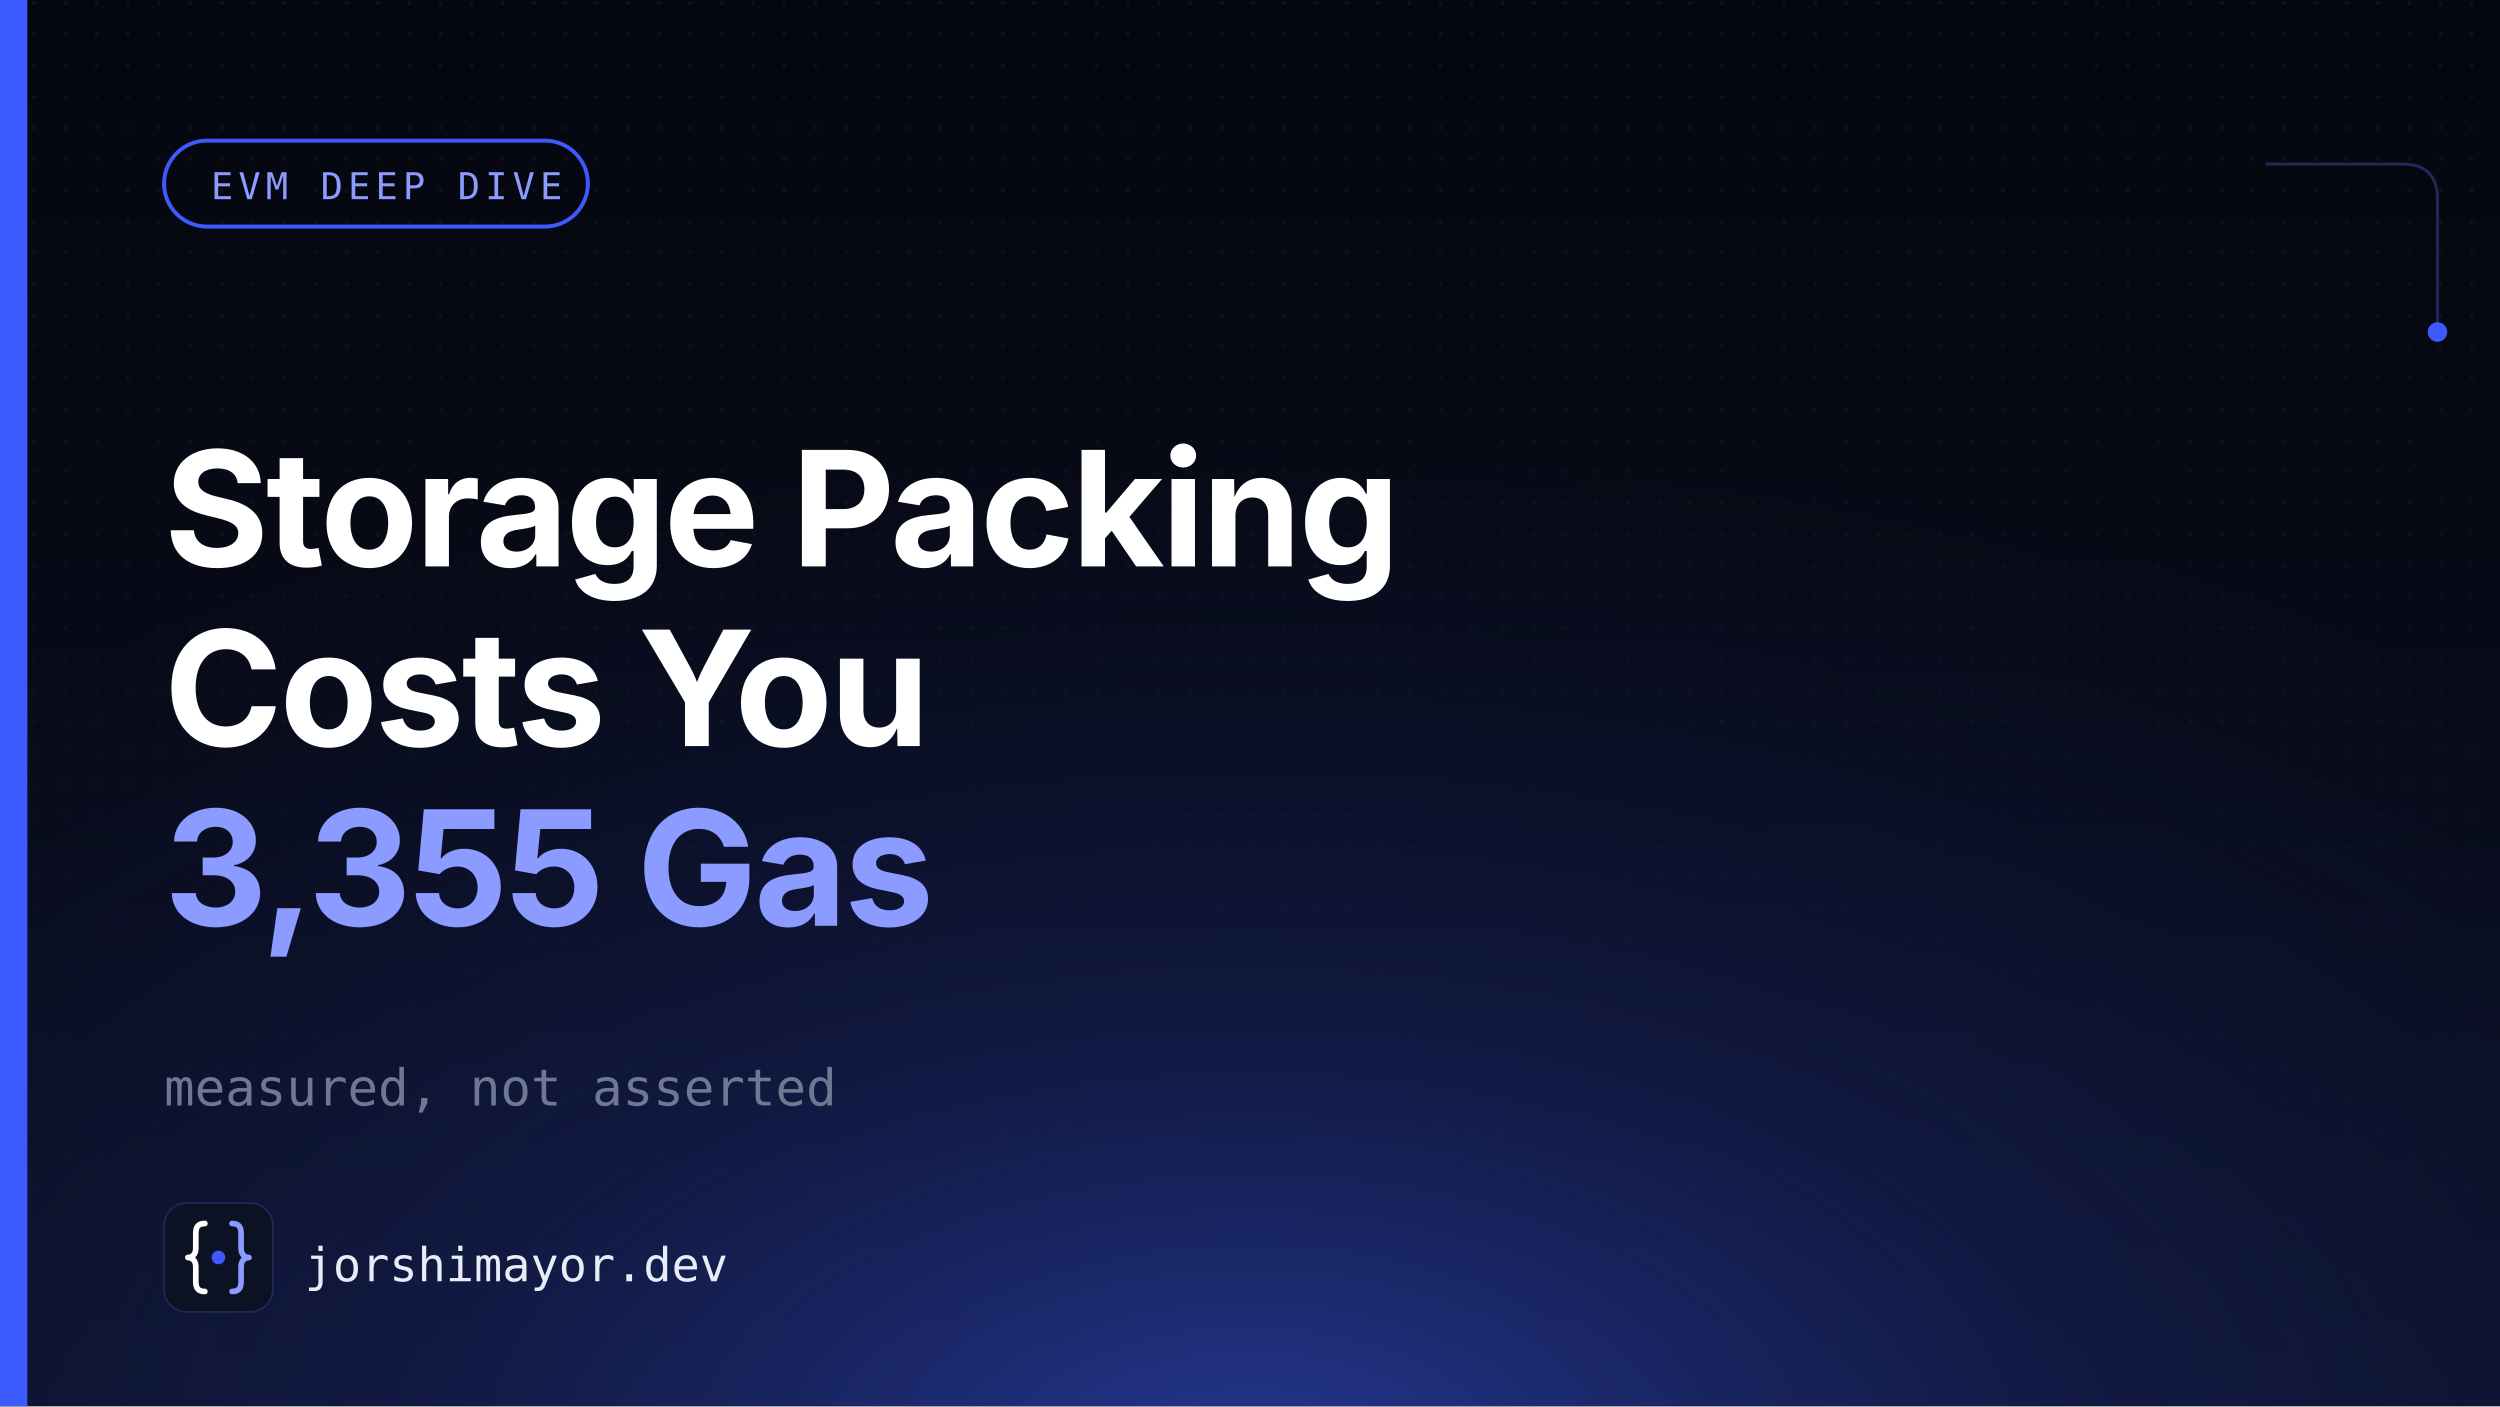
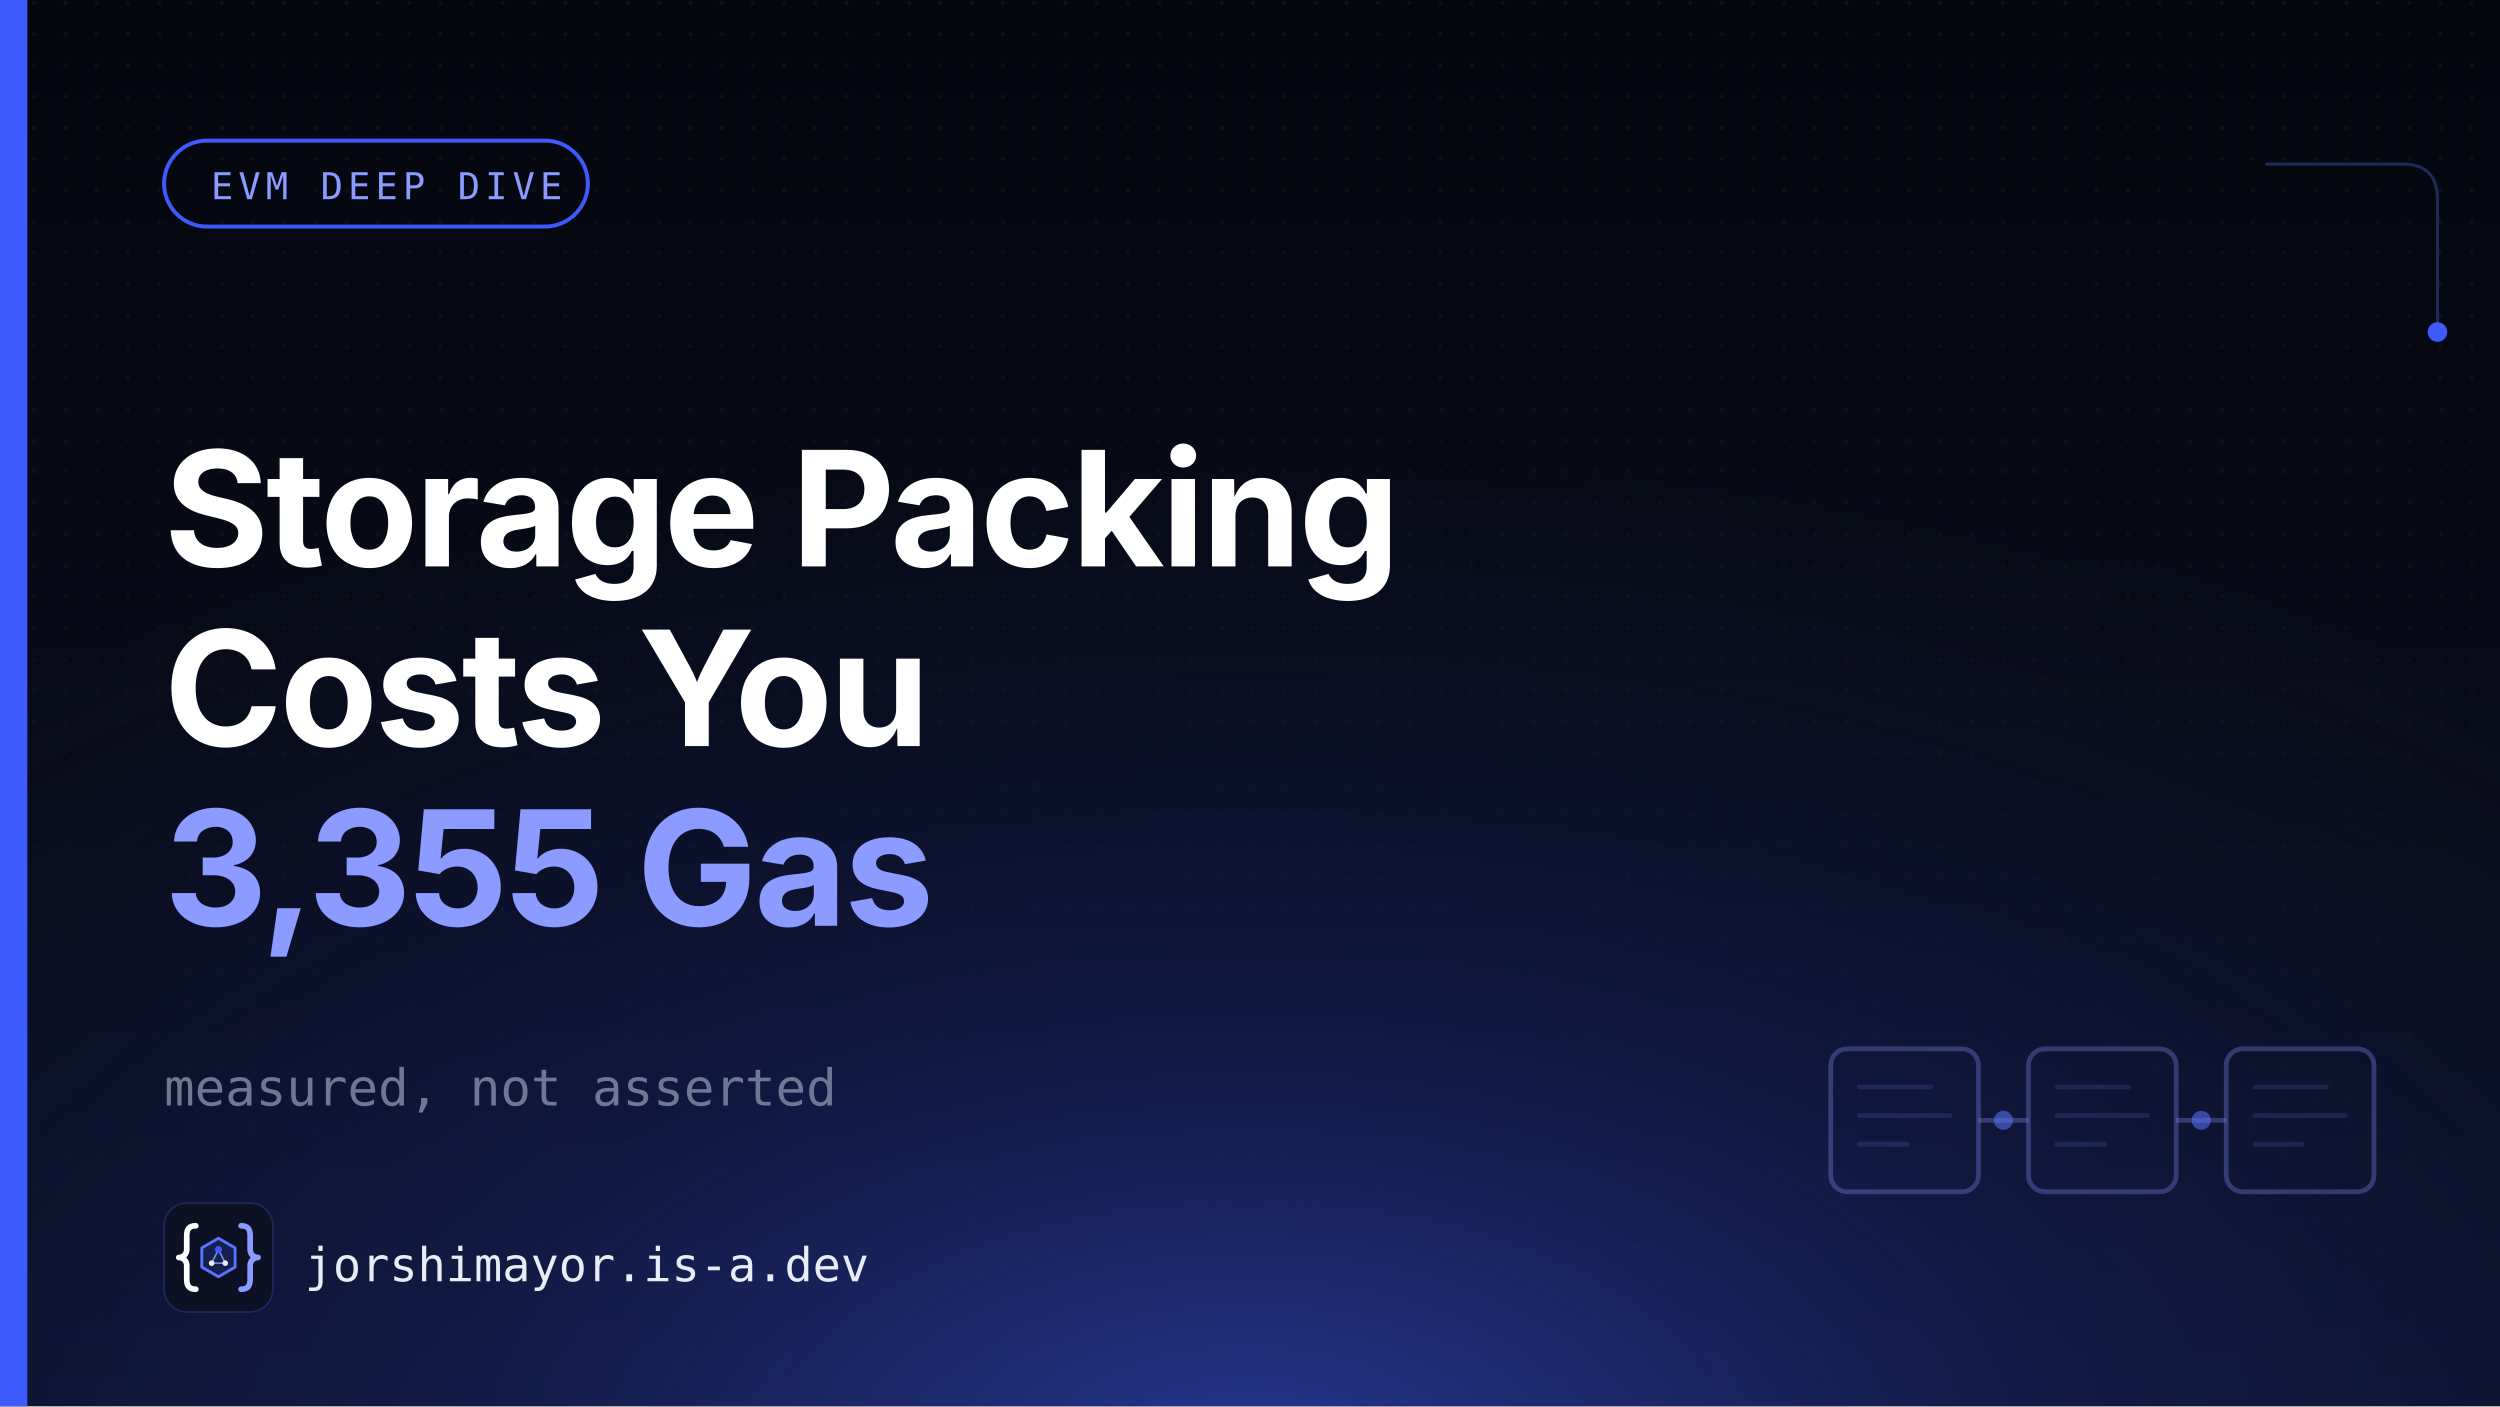
<svg xmlns="http://www.w3.org/2000/svg" viewBox="0 0 1280 720" width="1280" height="720">
  <defs>
    <linearGradient id="ground" x1="0" y1="0" x2="0" y2="1">
      <stop offset="0" stop-color="#05070F" />
      <stop offset="0.55" stop-color="#080B18" />
      <stop offset="1" stop-color="#0C1124" />
    </linearGradient>
    <radialGradient id="glow" cx="0.5" cy="1.05" r="0.75">
      <stop offset="0" stop-color="#2A3FA8" stop-opacity="0.85" />
      <stop offset="0.45" stop-color="#1B2A7A" stop-opacity="0.35" />
      <stop offset="1" stop-color="#101A4D" stop-opacity="0" />
    </radialGradient>
    <pattern id="dots" width="16" height="16" patternUnits="userSpaceOnUse">
      <circle cx="1.5" cy="1.5" r="1.1" fill="rgba(255,255,255,0.045)" />
    </pattern>
    <linearGradient id="fadeDots" x1="0" y1="0" x2="0" y2="1">
      <stop offset="0" stop-color="#fff" stop-opacity="0.9" />
      <stop offset="0.7" stop-color="#fff" stop-opacity="0.25" />
      <stop offset="1" stop-color="#fff" stop-opacity="0" />
    </linearGradient>
    <mask id="dotMask">
      <rect width="1280" height="720" fill="url(#fadeDots)" />
    </mask>
  </defs>
  <rect width="1280" height="720" fill="url(#ground)" />
  <rect width="1280" height="720" fill="url(#dots)" mask="url(#dotMask)" />
  <rect width="1280" height="720" fill="url(#glow)" />
+   <g transform="translate(930,476) scale(1.22)" opacity="1.0" aria-hidden="true">
+     <g fill="none" stroke="rgba(139,155,255,0.30)" stroke-width="2">
+       <rect x="6" y="50" width="62" height="60" rx="7" />
+       <rect x="89" y="50" width="62" height="60" rx="7" />
+       <rect x="172" y="50" width="62" height="60" rx="7" />
+     </g>
+     <g fill="none" stroke="rgba(139,155,255,0.14)" stroke-width="2" stroke-linecap="round">
+       <path d="M18 66 H48 M18 78 H56 M18 90 H38" />
+       <path d="M101 66 H131 M101 78 H139 M101 90 H121" />
+       <path d="M184 66 H214 M184 78 H222 M184 90 H204" />
+     </g>
+     <g fill="none" stroke="rgba(139,155,255,0.30)" stroke-width="2">
+       <path d="M68 80 H89 M151 80 H172" />
+     </g>
+     <circle cx="78.5" cy="80" r="4" fill="rgba(91,116,255,0.55)" />
+     <circle cx="161.5" cy="80" r="4" fill="rgba(91,116,255,0.55)" />
+   </g>
  <rect x="0" y="0" width="14" height="720" fill="#3D5AFE" />
  <g fill="none" stroke="rgba(93,120,255,0.3)" stroke-width="1.5">
    <path d="M1160 84 L1230 84 Q1248 84 1248 102 L1248 170" />
  </g>
  <circle cx="1248" cy="170" r="5" fill="#3D5AFE" />
  <g transform="translate(84,72)">
    <rect width="217" height="44" rx="22" fill="none" stroke="#3D5AFE" stroke-width="2" />
    <text x="24" y="30" font-family="'JetBrains Mono','SF Mono',Menlo,Consolas,monospace" font-size="19" fill="#8B9BFF" letter-spacing="2.6">EVM DEEP DIVE</text>
  </g>
  <g font-family="Inter,-apple-system,'Segoe UI',system-ui,sans-serif" font-weight="700" font-size="82" fill="#FFFFFF" letter-spacing="-1.5">
    <text x="84" y="290">Storage Packing</text>
    <text x="84" y="382">Costs You</text>
    <text x="84" y="474" fill="#8B9BFF">3,355 Gas</text>
  </g>
  <text x="84" y="566" font-family="'JetBrains Mono','SF Mono',Menlo,Consolas,monospace" font-size="26" fill="#6E7893">measured, not asserted</text>
  <g transform="translate(84,616) scale(0.58)">
    <rect width="96" height="96" rx="20" fill="#0C1124" stroke="rgba(93,120,255,0.22)" stroke-width="1.5" />
    <g fill="none" stroke-width="5" stroke-linecap="round" stroke-linejoin="round">
-       <path d="M36 18 C30 18 28 21 28 27 L28 40 C28 45 25 48 21 48 C25 48 28 51 28 56 L28 69 C28 75 30 78 36 78" stroke="#FFFFFF" />
-       <path d="M60 18 C66 18 68 21 68 27 L68 40 C68 45 71 48 75 48 C71 48 68 51 68 56 L68 69 C68 75 66 78 60 78" stroke="#8B9BFF" />
+       <path d="M28 20 C22 20 20 23 20 29 L20 41 C20 45 17 48 13 48 C17 48 20 51 20 55 L20 67 C20 73 22 76 28 76" stroke="#FFFFFF" />
+       <path d="M68 20 C74 20 76 23 76 29 L76 41 C76 45 79 48 83 48 C79 48 76 51 76 55 L76 67 C76 73 74 76 68 76" stroke="#8B9BFF" />
    </g>
-     <circle cx="48" cy="48" r="6" fill="#3D5AFE" />
+     <path d="M48 31 L62.7 39.5 L62.7 56.5 L48 65 L33.3 56.5 L33.3 39.5 Z" fill="rgba(61,90,254,0.2)" stroke="#5B74FF" stroke-width="2.5" stroke-linejoin="round" />
+     <g stroke="rgba(165,178,255,0.75)" stroke-width="1.4" stroke-linecap="round">
+       <path d="M48 41 L42 53 M48 41 L54 53 M42 53 L54 53" />
+     </g>
+     <circle cx="48" cy="41" r="3.1" fill="#3D5AFE" />
+     <circle cx="42" cy="53" r="2.5" fill="#E8ECF7" />
+     <circle cx="54" cy="53" r="2.5" fill="#E8ECF7" />
  </g>
-   <text x="156" y="656" font-family="'JetBrains Mono','SF Mono',Menlo,Consolas,monospace" font-size="24" fill="#E8ECF7">jorshimayor.dev</text>
+   <text x="156" y="656" font-family="'JetBrains Mono','SF Mono',Menlo,Consolas,monospace" font-size="24" fill="#E8ECF7">jorshimayor.is-a.dev</text>
</svg>
